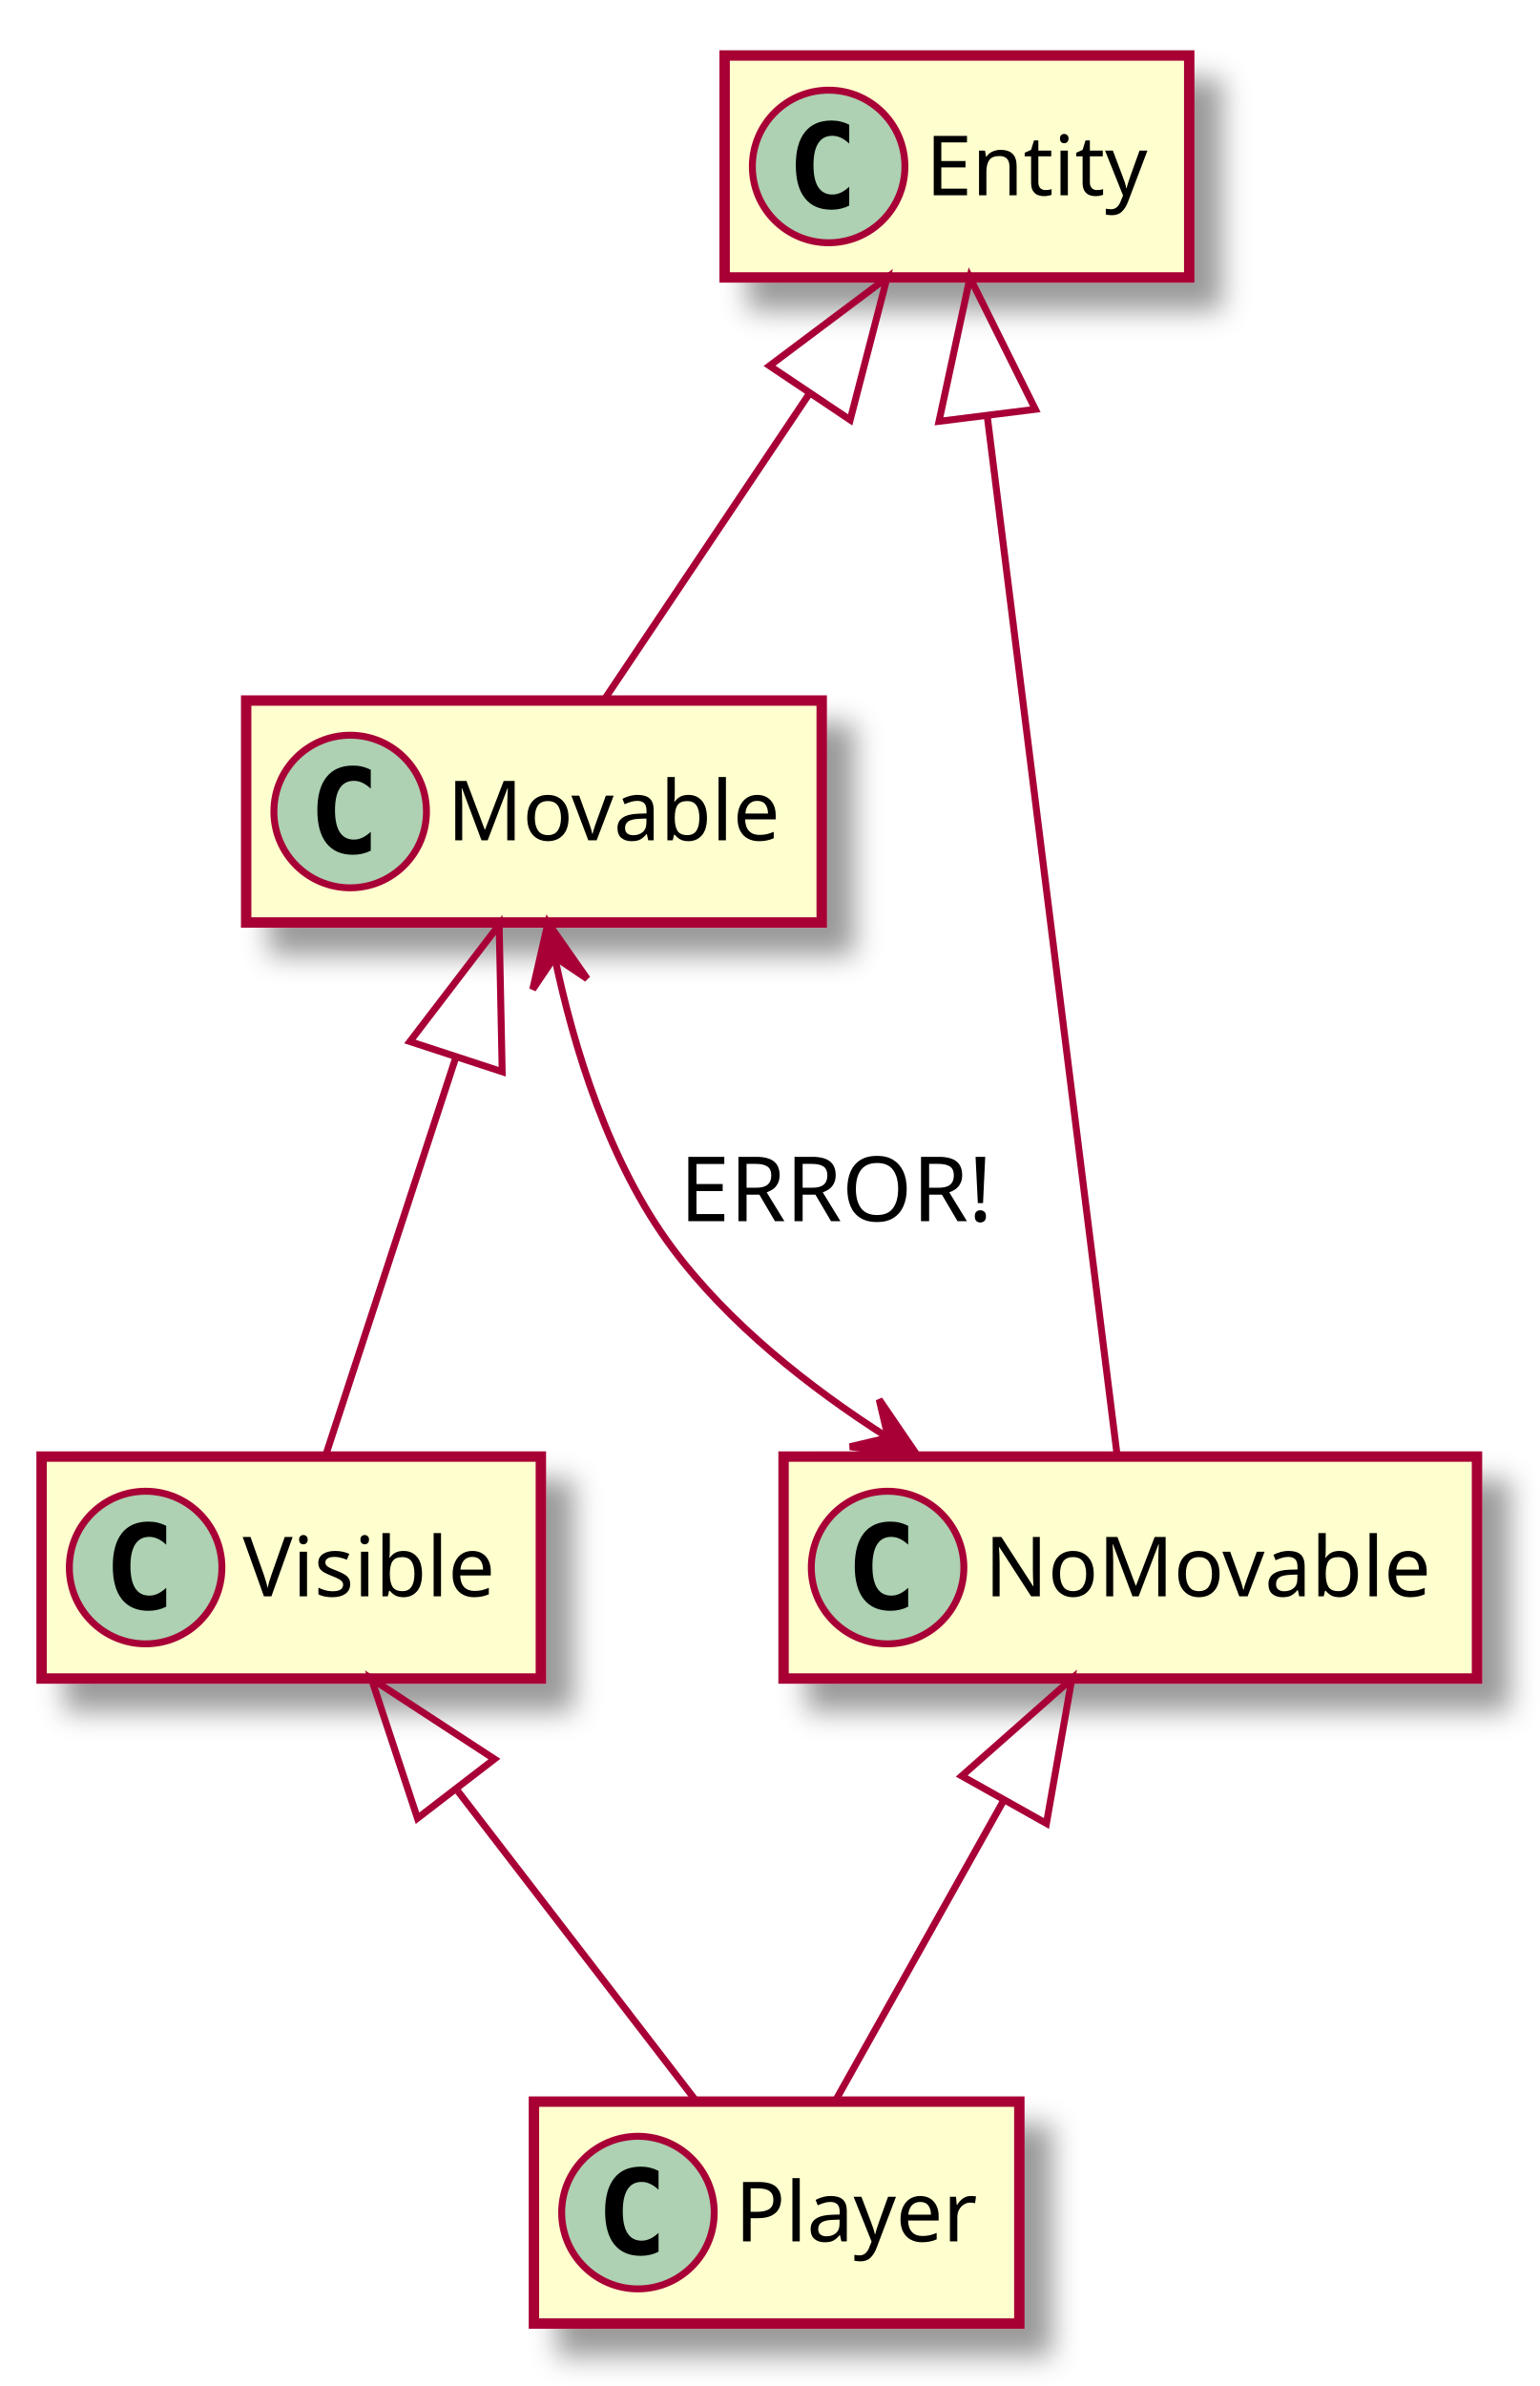
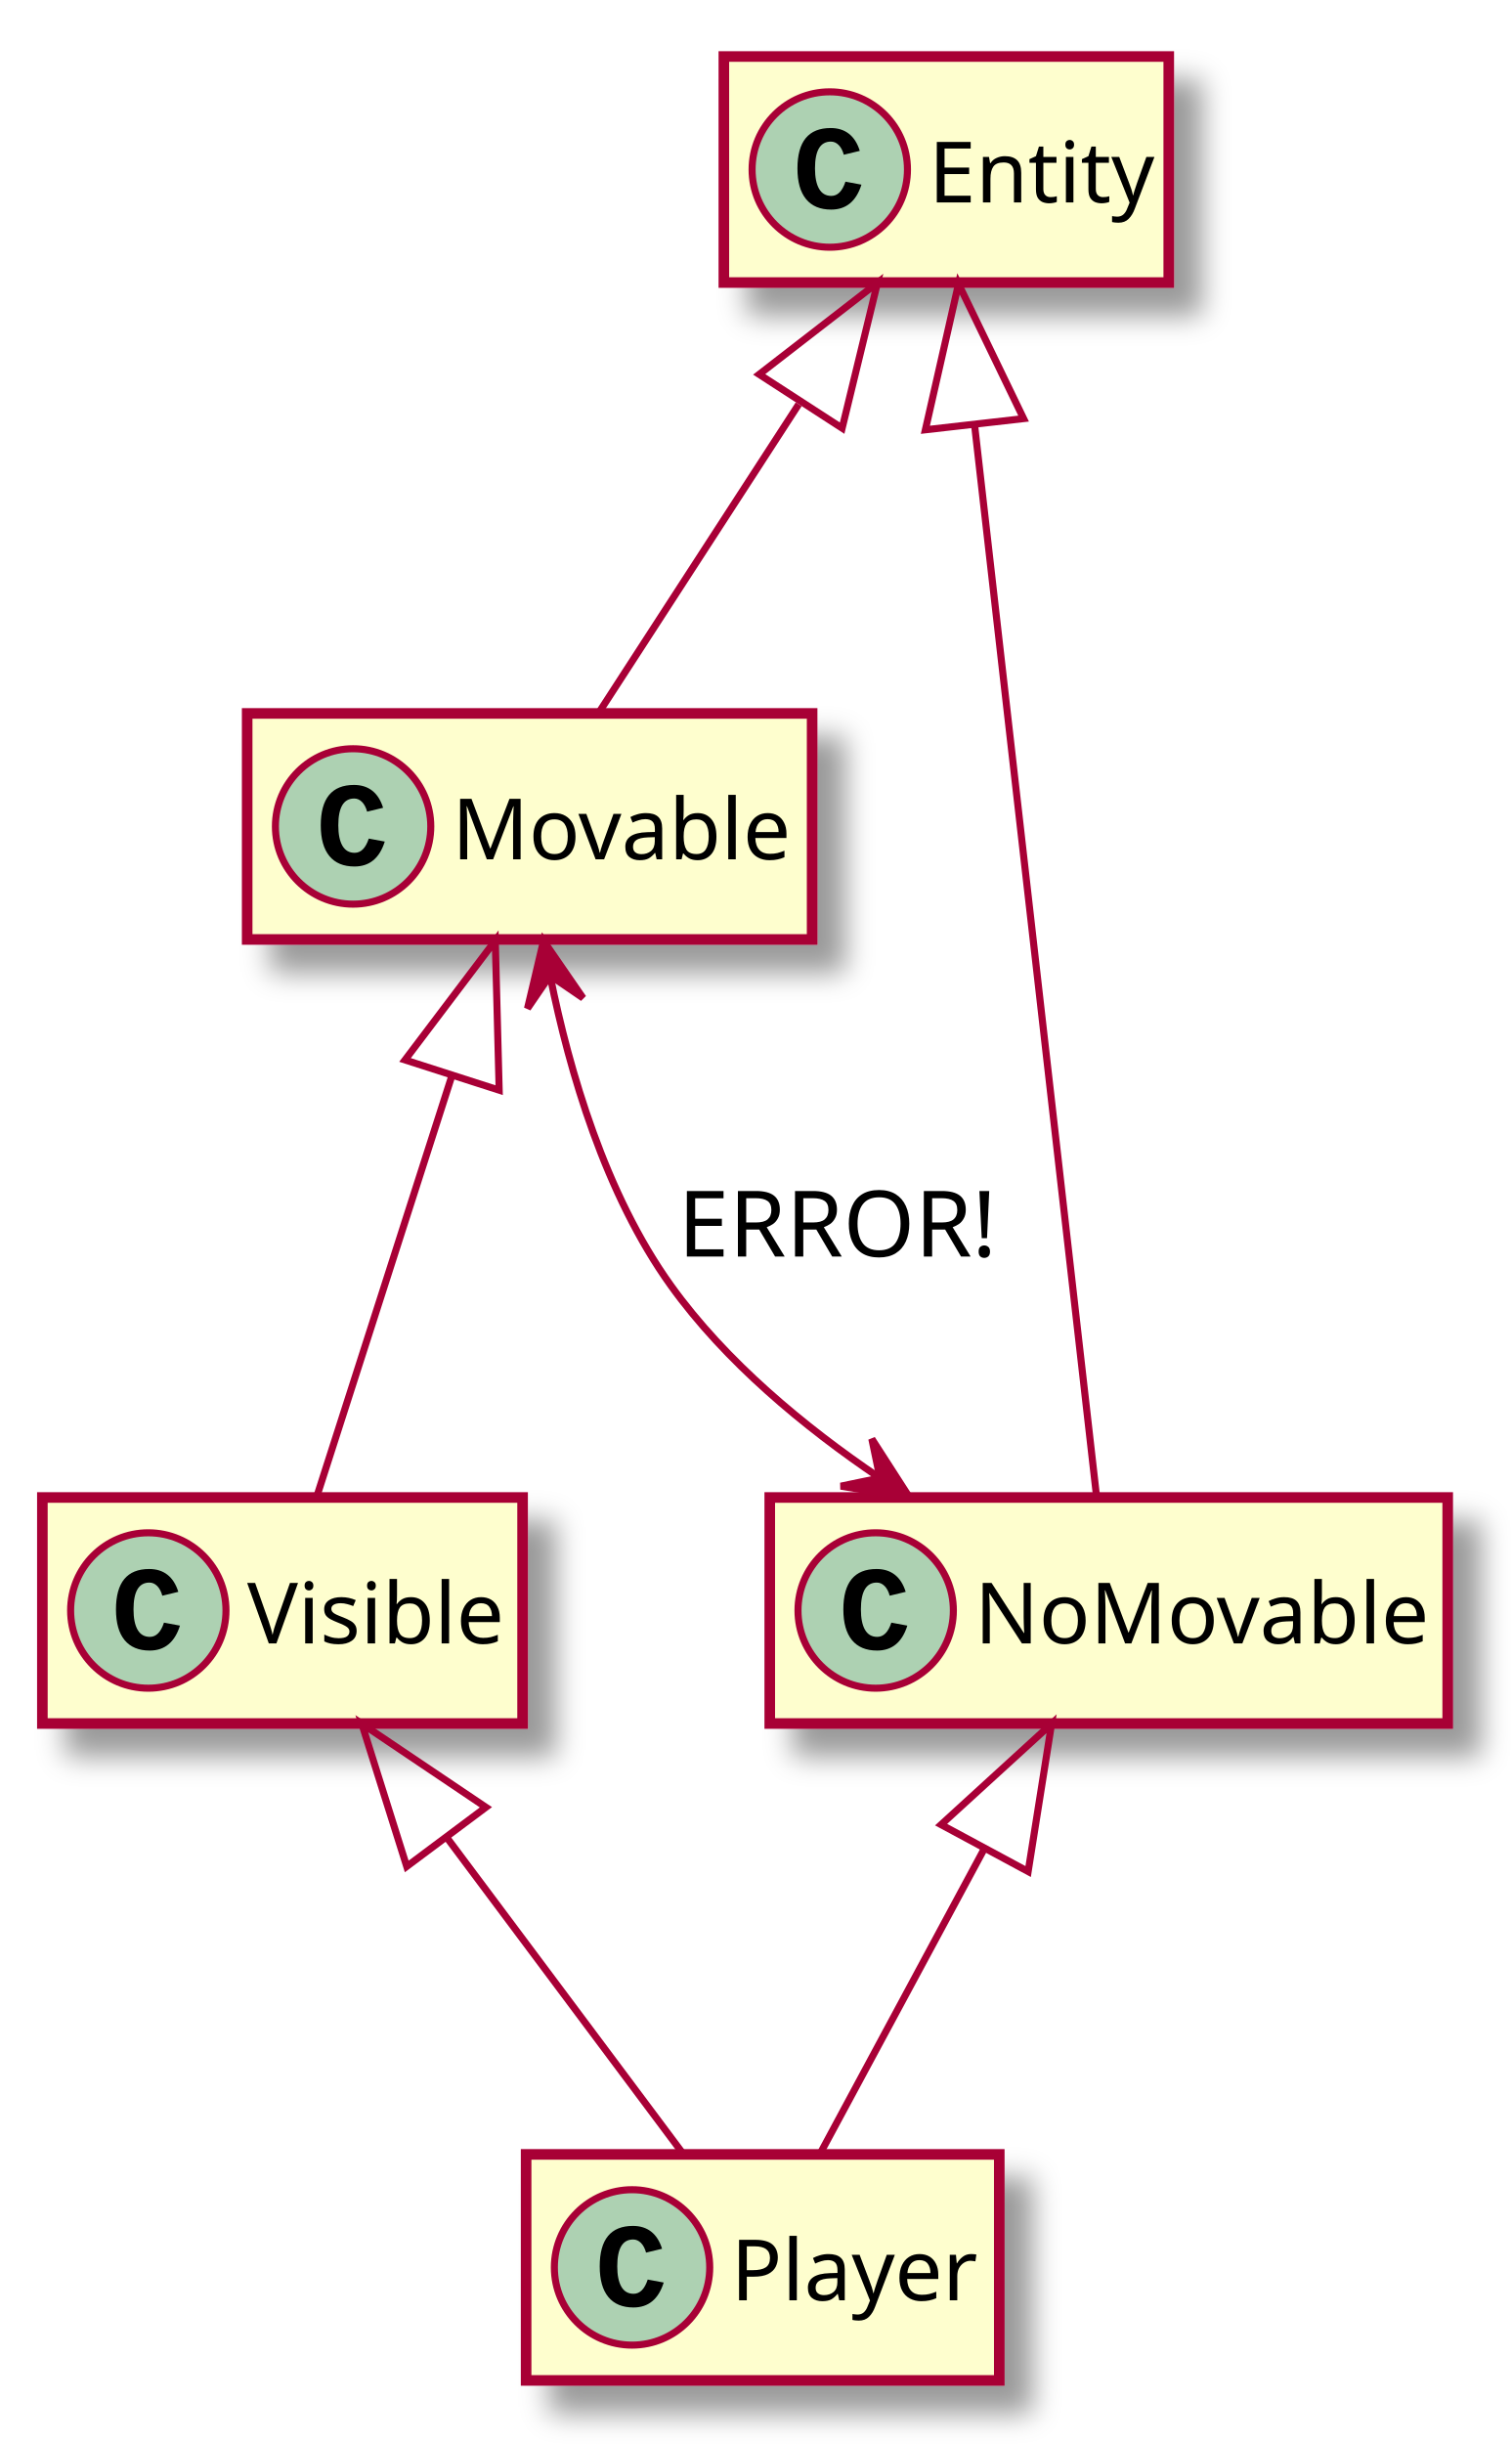
- <svg xmlns="http://www.w3.org/2000/svg" height="344px" style="width:222px;height:344px;" version="1.1" viewBox="0 0 222 344" width="222px">
+ <svg xmlns="http://www.w3.org/2000/svg" contentScriptType="application/ecmascript" contentStyleType="text/css" height="346px" preserveAspectRatio="none" style="width:214px;height:346px;" version="1.1" viewBox="0 0 214 346" width="214px" zoomAndPan="magnify">
  <defs>
-     <filter height="300%" id="f1" width="300%" x="-1" y="-1">
+     <filter height="300%" id="fok2c2s" width="300%" x="-1" y="-1">
      <feGaussianBlur result="blurOut" stdDeviation="2.0" />
      <feColorMatrix in="blurOut" result="blurOut2" type="matrix" values="0 0 0 0 0 0 0 0 0 0 0 0 0 0 0 0 0 0 .4 0" />
      <feOffset dx="4.0" dy="4.0" in="blurOut2" result="blurOut3" />
      <feBlend in="SourceGraphic" in2="blurOut3" mode="normal" />
    </filter>
  </defs>
  <g>
-     <rect fill="#FEFECE" filter="url(#f1)" height="32" style="stroke: #A80036; stroke-width: 1.5;" width="67" x="104.5" y="8" />
-     <ellipse cx="119.5" cy="24" fill="#ADD1B2" rx="11" ry="11" style="stroke: #A80036; stroke-width: 1.0;" />
-     <path d="M122.469,29.641 Q121.891,29.938 121.25,30.086 Q120.609,30.234 119.906,30.234 Q117.406,30.234 116.086,28.586 Q114.766,26.938 114.766,23.812 Q114.766,20.688 116.086,19.031 Q117.406,17.375 119.906,17.375 Q120.609,17.375 121.258,17.531 Q121.906,17.688 122.469,17.984 L122.469,20.703 Q121.844,20.125 121.25,19.852 Q120.656,19.578 120.031,19.578 Q118.688,19.578 118,20.648 Q117.312,21.719 117.312,23.812 Q117.312,25.906 118,26.977 Q118.688,28.047 120.031,28.047 Q120.656,28.047 121.25,27.773 Q121.844,27.5 122.469,26.922 L122.469,29.641 Z " />
-     <text fill="#000000" font-family="sans-serif" font-size="12" lengthAdjust="spacingAndGlyphs" textLength="35" x="133.5" y="28.154">Entity</text>
-     <rect fill="#FEFECE" filter="url(#f1)" height="32" style="stroke: #A80036; stroke-width: 1.5;" width="83" x="35.5" y="101" />
-     <ellipse cx="50.5" cy="117" fill="#ADD1B2" rx="11" ry="11" style="stroke: #A80036; stroke-width: 1.0;" />
-     <path d="M53.469,122.641 Q52.891,122.938 52.25,123.086 Q51.609,123.234 50.906,123.234 Q48.406,123.234 47.086,121.586 Q45.766,119.938 45.766,116.812 Q45.766,113.688 47.086,112.031 Q48.406,110.375 50.906,110.375 Q51.609,110.375 52.258,110.531 Q52.906,110.688 53.469,110.984 L53.469,113.703 Q52.844,113.125 52.25,112.852 Q51.656,112.578 51.031,112.578 Q49.688,112.578 49,113.648 Q48.312,114.719 48.312,116.812 Q48.312,118.906 49,119.977 Q49.688,121.047 51.031,121.047 Q51.656,121.047 52.25,120.773 Q52.844,120.5 53.469,119.922 L53.469,122.641 Z " />
-     <text fill="#000000" font-family="sans-serif" font-size="12" lengthAdjust="spacingAndGlyphs" textLength="51" x="64.5" y="121.154">Movable</text>
-     <rect fill="#FEFECE" filter="url(#f1)" height="32" style="stroke: #A80036; stroke-width: 1.5;" width="72" x="6" y="210" />
-     <ellipse cx="21" cy="226" fill="#ADD1B2" rx="11" ry="11" style="stroke: #A80036; stroke-width: 1.0;" />
-     <path d="M23.969,231.641 Q23.391,231.938 22.75,232.086 Q22.109,232.234 21.406,232.234 Q18.906,232.234 17.586,230.586 Q16.266,228.938 16.266,225.812 Q16.266,222.688 17.586,221.031 Q18.906,219.375 21.406,219.375 Q22.109,219.375 22.758,219.531 Q23.406,219.688 23.969,219.984 L23.969,222.703 Q23.344,222.125 22.75,221.852 Q22.156,221.578 21.531,221.578 Q20.188,221.578 19.5,222.648 Q18.812,223.719 18.812,225.812 Q18.812,227.906 19.5,228.977 Q20.188,230.047 21.531,230.047 Q22.156,230.047 22.75,229.773 Q23.344,229.5 23.969,228.922 L23.969,231.641 Z " />
-     <text fill="#000000" font-family="sans-serif" font-size="12" lengthAdjust="spacingAndGlyphs" textLength="40" x="35" y="230.154">Visible</text>
-     <rect fill="#FEFECE" filter="url(#f1)" height="32" style="stroke: #A80036; stroke-width: 1.5;" width="70" x="77" y="303" />
-     <ellipse cx="92" cy="319" fill="#ADD1B2" rx="11" ry="11" style="stroke: #A80036; stroke-width: 1.0;" />
-     <path d="M94.969,324.641 Q94.391,324.938 93.75,325.086 Q93.109,325.234 92.406,325.234 Q89.906,325.234 88.586,323.586 Q87.266,321.938 87.266,318.812 Q87.266,315.688 88.586,314.031 Q89.906,312.375 92.406,312.375 Q93.109,312.375 93.758,312.531 Q94.406,312.688 94.969,312.984 L94.969,315.703 Q94.344,315.125 93.75,314.852 Q93.156,314.578 92.531,314.578 Q91.188,314.578 90.5,315.648 Q89.812,316.719 89.812,318.812 Q89.812,320.906 90.5,321.977 Q91.188,323.047 92.531,323.047 Q93.156,323.047 93.75,322.773 Q94.344,322.5 94.969,321.922 L94.969,324.641 Z " />
-     <text fill="#000000" font-family="sans-serif" font-size="12" lengthAdjust="spacingAndGlyphs" textLength="38" x="106" y="323.154">Player</text>
-     <rect fill="#FEFECE" filter="url(#f1)" height="32" style="stroke: #A80036; stroke-width: 1.5;" width="100" x="113" y="210" />
-     <ellipse cx="128" cy="226" fill="#ADD1B2" rx="11" ry="11" style="stroke: #A80036; stroke-width: 1.0;" />
-     <path d="M130.969,231.641 Q130.391,231.938 129.75,232.086 Q129.109,232.234 128.406,232.234 Q125.906,232.234 124.586,230.586 Q123.266,228.938 123.266,225.812 Q123.266,222.688 124.586,221.031 Q125.906,219.375 128.406,219.375 Q129.109,219.375 129.758,219.531 Q130.406,219.688 130.969,219.984 L130.969,222.703 Q130.344,222.125 129.75,221.852 Q129.156,221.578 128.531,221.578 Q127.188,221.578 126.5,222.648 Q125.812,223.719 125.812,225.812 Q125.812,227.906 126.5,228.977 Q127.188,230.047 128.531,230.047 Q129.156,230.047 129.75,229.773 Q130.344,229.5 130.969,228.922 L130.969,231.641 Z " />
-     <text fill="#000000" font-family="sans-serif" font-size="12" lengthAdjust="spacingAndGlyphs" textLength="68" x="142" y="230.154">NoMovable</text>
-     <path d="M116.724,56.739 C106.665,71.746 95.127,88.957 87.088,100.951 " fill="none" style="stroke: #A80036; stroke-width: 1.0;" />
-     <polygon fill="none" points="110.976,52.742,127.927,40.027,122.605,60.537,110.976,52.742" style="stroke: #A80036; stroke-width: 1.0;" />
-     <path d="M65.707,152.524 C59.402,171.799 51.862,194.85 47.005,209.698 " fill="none" style="stroke: #A80036; stroke-width: 1.0;" />
-     <polygon fill="none" points="59.114,150.163,71.985,133.33,72.421,154.516,59.114,150.163" style="stroke: #A80036; stroke-width: 1.0;" />
-     <path d="M66.035,258.245 C77.667,273.367 91.097,290.826 100.424,302.951 " fill="none" style="stroke: #A80036; stroke-width: 1.0;" />
-     <polygon fill="none" points="60.205,262.147,53.559,242.027,71.302,253.611,60.205,262.147" style="stroke: #A80036; stroke-width: 1.0;" />
-     <path d="M142.377,60.016 C147.894,104.151 157.134,178.075 161.099,209.793 " fill="none" style="stroke: #A80036; stroke-width: 1.0;" />
-     <polygon fill="none" points="135.414,60.746,139.879,40.033,149.306,59.01,135.414,60.746" style="stroke: #A80036; stroke-width: 1.0;" />
-     <path d="M144.656,259.732 C136.379,274.5 127.008,291.221 120.434,302.951 " fill="none" style="stroke: #A80036; stroke-width: 1.0;" />
-     <polygon fill="none" points="138.694,256.051,154.578,242.027,150.907,262.896,138.694,256.051" style="stroke: #A80036; stroke-width: 1.0;" />
-     <path d="M79.993,137.992 C82.722,150.966 87.79,167.687 97,180 C105.14,190.882 116.719,200.027 127.911,207.17 " fill="none" style="stroke: #A80036; stroke-width: 1.0;" />
-     <polygon fill="#A80036" points="132.339,209.908,126.786,201.774,128.086,207.279,122.58,208.579,132.339,209.908" style="stroke: #A80036; stroke-width: 1.0;" />
-     <polygon fill="#A80036" points="79.026,133.042,76.826,142.642,79.985,137.949,84.678,141.108,79.026,133.042" style="stroke: #A80036; stroke-width: 1.0;" />
-     <text fill="#000000" font-family="sans-serif" font-size="13" lengthAdjust="spacingAndGlyphs" textLength="47" x="98" y="176.067">ERROR!</text>
+     <rect fill="#FEFECE" filter="url(#fok2c2s)" height="32" style="stroke: #A80036; stroke-width: 1.5;" width="63" x="102.5" y="8" />
+     <ellipse cx="117.5" cy="24" fill="#ADD1B2" rx="11" ry="11" style="stroke: #A80036; stroke-width: 1.0;" />
+     <path d="M115.406,23.844 Q115.406,25.719 115.984,26.727 Q116.562,27.734 117.719,27.734 Q119.062,27.734 119.719,25.719 L121.984,26.141 Q120.875,29.672 117.703,29.672 Q115.359,29.672 114.141,28.188 Q112.922,26.703 112.922,23.844 Q112.922,18.125 117.625,18.125 Q119.172,18.125 120.211,18.938 Q121.25,19.75 121.75,21.359 L119.484,21.906 Q119.25,21.031 118.766,20.539 Q118.281,20.047 117.656,20.047 Q115.406,20.047 115.406,23.844 Z " />
+     <text fill="#000000" font-family="sans-serif" font-size="12" lengthAdjust="spacingAndGlyphs" textLength="31" x="131.5" y="28.655">Entity</text>
+     <rect fill="#FEFECE" filter="url(#fok2c2s)" height="32" style="stroke: #A80036; stroke-width: 1.5;" width="80" x="35" y="101" />
+     <ellipse cx="50" cy="117" fill="#ADD1B2" rx="11" ry="11" style="stroke: #A80036; stroke-width: 1.0;" />
+     <path d="M47.906,116.844 Q47.906,118.719 48.484,119.727 Q49.062,120.734 50.219,120.734 Q51.562,120.734 52.219,118.719 L54.484,119.141 Q53.375,122.672 50.203,122.672 Q47.859,122.672 46.641,121.188 Q45.422,119.703 45.422,116.844 Q45.422,111.125 50.125,111.125 Q51.672,111.125 52.711,111.938 Q53.75,112.75 54.25,114.359 L51.984,114.906 Q51.75,114.031 51.266,113.539 Q50.781,113.047 50.156,113.047 Q47.906,113.047 47.906,116.844 Z " />
+     <text fill="#000000" font-family="sans-serif" font-size="12" lengthAdjust="spacingAndGlyphs" textLength="48" x="64" y="121.655">Movable</text>
+     <rect fill="#FEFECE" filter="url(#fok2c2s)" height="32" style="stroke: #A80036; stroke-width: 1.5;" width="68" x="6" y="212" />
+     <ellipse cx="21" cy="228" fill="#ADD1B2" rx="11" ry="11" style="stroke: #A80036; stroke-width: 1.0;" />
+     <path d="M18.906,227.844 Q18.906,229.719 19.484,230.727 Q20.062,231.734 21.219,231.734 Q22.562,231.734 23.219,229.719 L25.484,230.141 Q24.375,233.672 21.203,233.672 Q18.859,233.672 17.641,232.188 Q16.422,230.703 16.422,227.844 Q16.422,222.125 21.125,222.125 Q22.672,222.125 23.711,222.938 Q24.75,223.75 25.25,225.359 L22.984,225.906 Q22.75,225.031 22.266,224.539 Q21.781,224.047 21.156,224.047 Q18.906,224.047 18.906,227.844 Z " />
+     <text fill="#000000" font-family="sans-serif" font-size="12" lengthAdjust="spacingAndGlyphs" textLength="36" x="35" y="232.655">Visible</text>
+     <rect fill="#FEFECE" filter="url(#fok2c2s)" height="32" style="stroke: #A80036; stroke-width: 1.5;" width="67" x="74.5" y="305" />
+     <ellipse cx="89.5" cy="321" fill="#ADD1B2" rx="11" ry="11" style="stroke: #A80036; stroke-width: 1.0;" />
+     <path d="M87.406,320.844 Q87.406,322.719 87.984,323.727 Q88.562,324.734 89.719,324.734 Q91.062,324.734 91.719,322.719 L93.984,323.141 Q92.875,326.672 89.703,326.672 Q87.359,326.672 86.141,325.188 Q84.922,323.703 84.922,320.844 Q84.922,315.125 89.625,315.125 Q91.172,315.125 92.211,315.938 Q93.25,316.75 93.75,318.359 L91.484,318.906 Q91.25,318.031 90.766,317.539 Q90.281,317.047 89.656,317.047 Q87.406,317.047 87.406,320.844 Z " />
+     <text fill="#000000" font-family="sans-serif" font-size="12" lengthAdjust="spacingAndGlyphs" textLength="35" x="103.5" y="325.655">Player</text>
+     <rect fill="#FEFECE" filter="url(#fok2c2s)" height="32" style="stroke: #A80036; stroke-width: 1.5;" width="96" x="109" y="212" />
+     <ellipse cx="124" cy="228" fill="#ADD1B2" rx="11" ry="11" style="stroke: #A80036; stroke-width: 1.0;" />
+     <path d="M121.906,227.844 Q121.906,229.719 122.484,230.727 Q123.062,231.734 124.219,231.734 Q125.562,231.734 126.219,229.719 L128.484,230.141 Q127.375,233.672 124.203,233.672 Q121.859,233.672 120.641,232.188 Q119.422,230.703 119.422,227.844 Q119.422,222.125 124.125,222.125 Q125.672,222.125 126.711,222.938 Q127.75,223.75 128.25,225.359 L125.984,225.906 Q125.75,225.031 125.266,224.539 Q124.781,224.047 124.156,224.047 Q121.906,224.047 121.906,227.844 Z " />
+     <text fill="#000000" font-family="sans-serif" font-size="12" lengthAdjust="spacingAndGlyphs" textLength="64" x="138" y="232.655">NoMovable</text>
+     <path d="M113.1,57.235 C103.447,72.124 92.448,89.089 84.757,100.951 " fill="none" style="stroke: #A80036; stroke-width: 1.0;" />
+     <polygon fill="none" points="107.503,53,124.257,40.027,119.251,60.616,107.503,53" style="stroke: #A80036; stroke-width: 1.0;" />
+     <path d="M63.99,152.289 C57.551,172.342 49.746,196.648 44.825,211.973 " fill="none" style="stroke: #A80036; stroke-width: 1.0;" />
+     <polygon fill="none" points="57.354,150.058,70.133,133.156,70.684,154.338,57.354,150.058" style="stroke: #A80036; stroke-width: 1.0;" />
+     <path d="M63.348,260.245 C74.648,275.367 87.694,292.826 96.754,304.951 " fill="none" style="stroke: #A80036; stroke-width: 1.0;" />
+     <polygon fill="none" points="57.593,264.238,51.229,244.027,68.808,255.858,57.593,264.238" style="stroke: #A80036; stroke-width: 1.0;" />
+     <path d="M137.998,60.116 C143.085,104.791 151.646,179.976 155.283,211.917 " fill="none" style="stroke: #A80036; stroke-width: 1.0;" />
+     <polygon fill="none" points="131.036,60.846,135.729,40.183,144.946,59.262,131.036,60.846" style="stroke: #A80036; stroke-width: 1.0;" />
+     <path d="M139.375,261.732 C131.423,276.5 122.419,293.221 116.103,304.951 " fill="none" style="stroke: #A80036; stroke-width: 1.0;" />
+     <polygon fill="none" points="133.263,258.317,148.909,244.027,145.59,264.955,133.263,258.317" style="stroke: #A80036; stroke-width: 1.0;" />
+     <path d="M77.925,138.282 C80.634,151.671 85.707,169.063 95,182 C102.741,192.776 113.863,201.987 124.557,209.216 " fill="none" style="stroke: #A80036; stroke-width: 1.0;" />
+     <polygon fill="#A80036" points="128.784,211.989,123.453,203.708,124.603,209.247,119.065,210.397,128.784,211.989" style="stroke: #A80036; stroke-width: 1.0;" />
+     <polygon fill="#A80036" points="76.967,133.182,74.697,142.766,77.89,138.096,82.56,141.289,76.967,133.182" style="stroke: #A80036; stroke-width: 1.0;" />
+     <text fill="#000000" font-family="sans-serif" font-size="13" lengthAdjust="spacingAndGlyphs" textLength="45" x="96" y="177.895">ERROR!</text>
  </g>
</svg>
